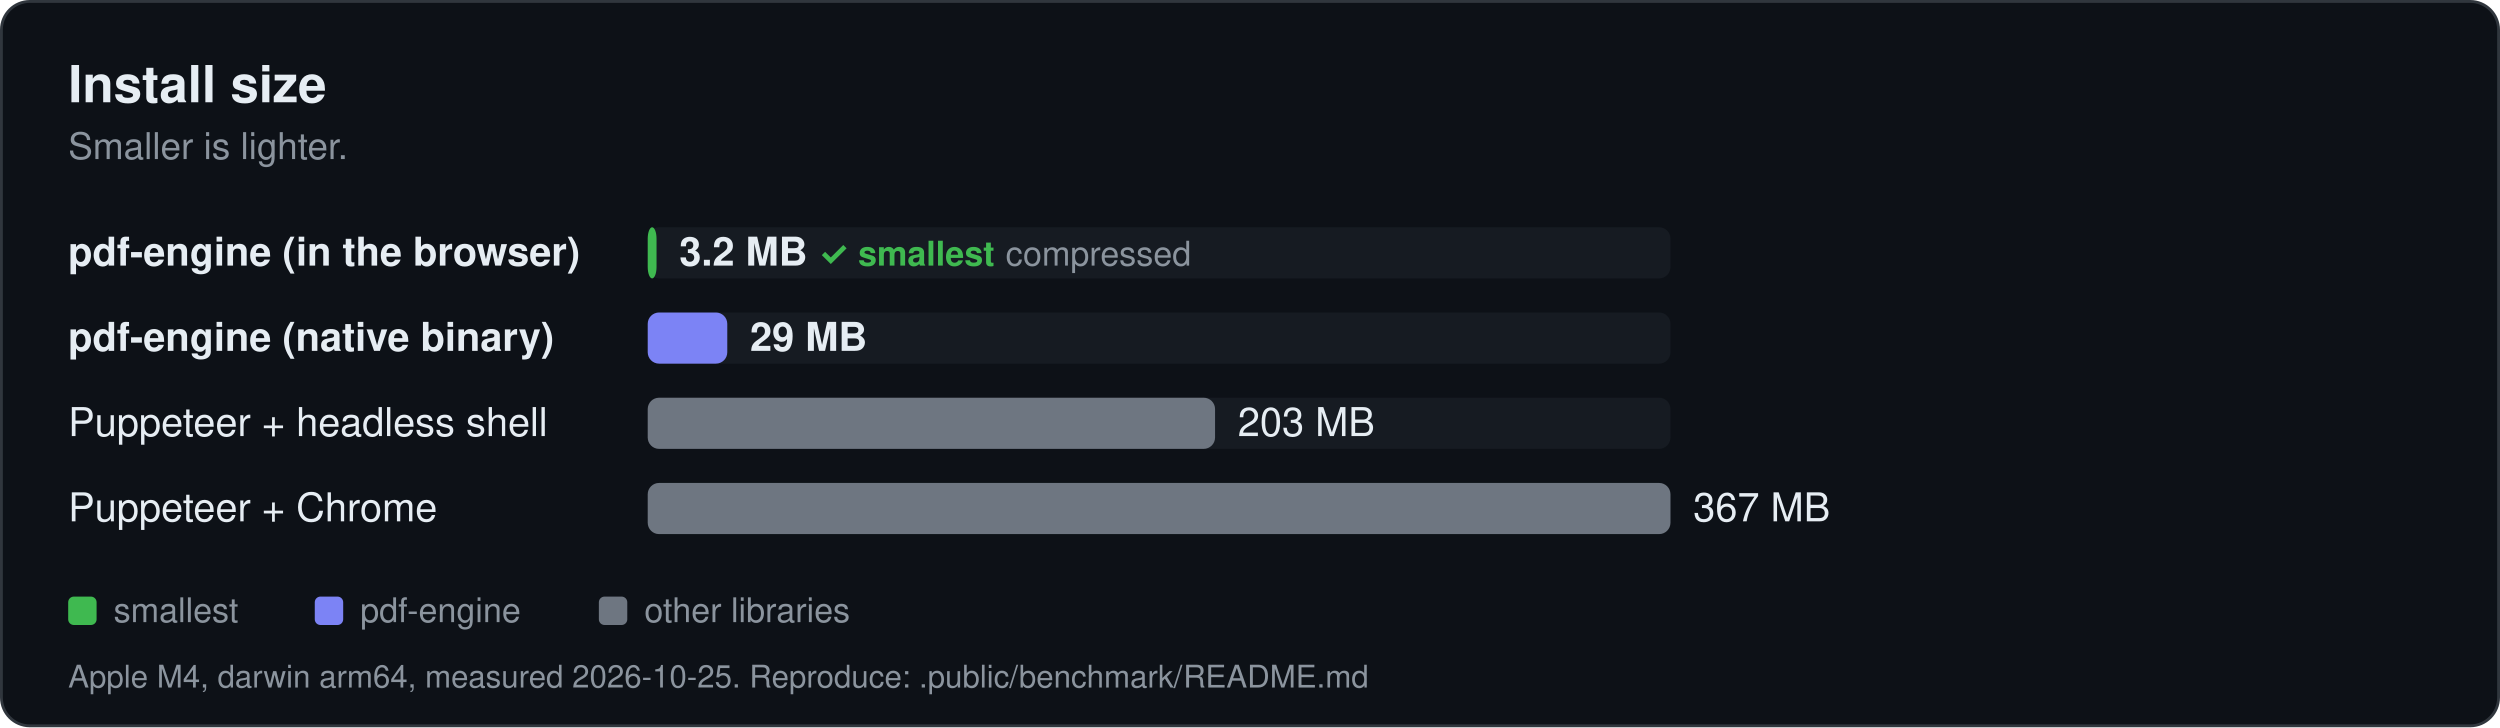
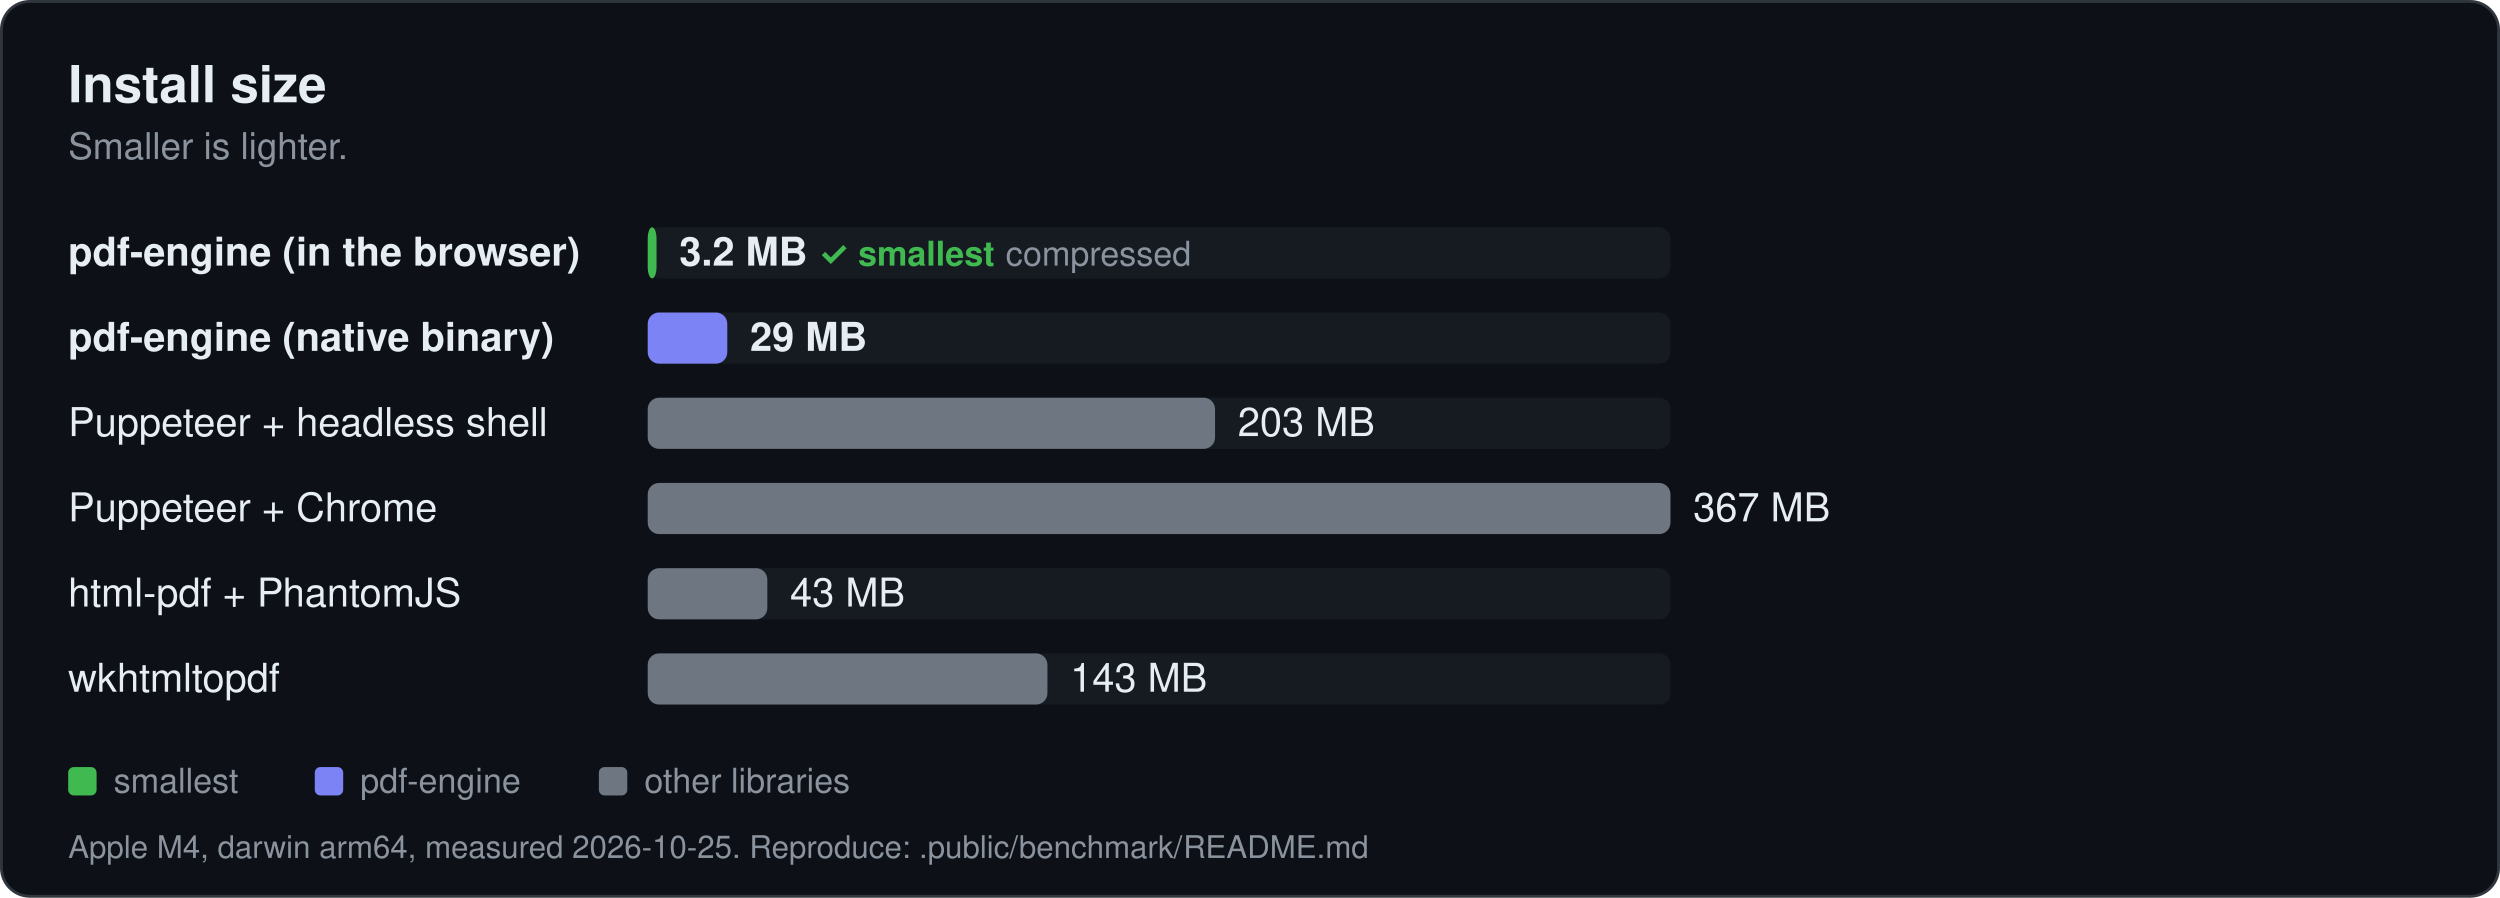
- <svg xmlns="http://www.w3.org/2000/svg" width="880" height="256" viewBox="0 0 880 256" role="img" aria-labelledby="t d" font-family="-apple-system, BlinkMacSystemFont, 'Segoe UI', Helvetica, Arial, sans-serif">
-   <rect x="0.5" y="0.5" width="879" height="255" rx="10" fill="#0d1117" stroke="#30363d" />
+ <svg xmlns="http://www.w3.org/2000/svg" width="880" height="316" viewBox="0 0 880 316" role="img" aria-labelledby="t d" font-family="-apple-system, BlinkMacSystemFont, 'Segoe UI', Helvetica, Arial, sans-serif">
+   <rect x="0.5" y="0.5" width="879" height="315" rx="10" fill="#0d1117" stroke="#30363d" />
  <text x="24" y="36" font-size="18" font-weight="700" fill="#e6edf3">Install size</text>
  <text x="24" y="56" font-size="13" fill="#8b949e">Smaller is lighter.</text>
  <text x="24" y="93.5" font-size="14" fill="#e6edf3" font-weight="700">pdf-engine (in the browser)</text>
  <rect x="228" y="80" width="360" height="18" rx="4" fill="#161b22" />
  <rect x="228" y="80" width="3.1" height="18" rx="4" fill="#3fb950" />
  <text x="239.1" y="93.5" font-size="14" fill="#e6edf3" font-weight="700">3.2 MB <tspan fill="#3fb950" font-weight="700" font-size="12">✓ smallest</tspan>
    <tspan fill="#8b949e" font-weight="400" font-size="12">compressed</tspan>
  </text>
  <text x="24" y="123.5" font-size="14" fill="#e6edf3" font-weight="700">pdf-engine (native binary)</text>
  <rect x="228" y="110" width="360" height="18" rx="4" fill="#161b22" />
  <rect x="228" y="110" width="28.0" height="18" rx="4" fill="#7c83f5" />
  <text x="264.0" y="123.5" font-size="14" fill="#e6edf3" font-weight="700">29 MB</text>
  <text x="24" y="153.5" font-size="14" fill="#e6edf3" font-weight="400">Puppeteer + headless shell</text>
  <rect x="228" y="140" width="360" height="18" rx="4" fill="#161b22" />
  <rect x="228" y="140" width="199.7" height="18" rx="4" fill="#6e7681" />
  <text x="435.7" y="153.5" font-size="14" fill="#e6edf3" font-weight="500">203 MB</text>
  <text x="24" y="183.5" font-size="14" fill="#e6edf3" font-weight="400">Puppeteer + Chrome</text>
  <rect x="228" y="170" width="360" height="18" rx="4" fill="#161b22" />
  <rect x="228" y="170" width="360.0" height="18" rx="4" fill="#6e7681" />
  <text x="596.0" y="183.5" font-size="14" fill="#e6edf3" font-weight="500">367 MB</text>
-   <rect x="24" y="210" width="10" height="10" rx="2" fill="#3fb950" />
-   <text x="40" y="219" font-size="12" fill="#8b949e">smallest</text>
-   <rect x="110.8" y="210" width="10" height="10" rx="2" fill="#7c83f5" />
-   <text x="126.8" y="219" font-size="12" fill="#8b949e">pdf-engine</text>
-   <rect x="210.8" y="210" width="10" height="10" rx="2" fill="#6e7681" />
-   <text x="226.8" y="219" font-size="12" fill="#8b949e">other libraries</text>
-   <text x="24" y="242" font-size="11" fill="#8b949e">Apple M4, darwin arm64, measured 2026-10-25. Reproduce: .public/benchmark/README.md</text>
+   <text x="24" y="213.5" font-size="14" fill="#e6edf3" font-weight="400">html-pdf + PhantomJS</text>
+   <rect x="228" y="200" width="360" height="18" rx="4" fill="#161b22" />
+   <rect x="228" y="200" width="42.1" height="18" rx="4" fill="#6e7681" />
+   <text x="278.1" y="213.5" font-size="14" fill="#e6edf3" font-weight="500">43 MB</text>
+   <text x="24" y="243.5" font-size="14" fill="#e6edf3" font-weight="400">wkhtmltopdf</text>
+   <rect x="228" y="230" width="360" height="18" rx="4" fill="#161b22" />
+   <rect x="228" y="230" width="140.7" height="18" rx="4" fill="#6e7681" />
+   <text x="376.7" y="243.5" font-size="14" fill="#e6edf3" font-weight="500">143 MB</text>
+   <rect x="24" y="270" width="10" height="10" rx="2" fill="#3fb950" />
+   <text x="40" y="279" font-size="12" fill="#8b949e">smallest</text>
+   <rect x="110.8" y="270" width="10" height="10" rx="2" fill="#7c83f5" />
+   <text x="126.8" y="279" font-size="12" fill="#8b949e">pdf-engine</text>
+   <rect x="210.8" y="270" width="10" height="10" rx="2" fill="#6e7681" />
+   <text x="226.8" y="279" font-size="12" fill="#8b949e">other libraries</text>
+   <text x="24" y="302" font-size="11" fill="#8b949e">Apple M4, darwin arm64, measured 2026-10-25. Reproduce: .public/benchmark/README.md</text>
</svg>
